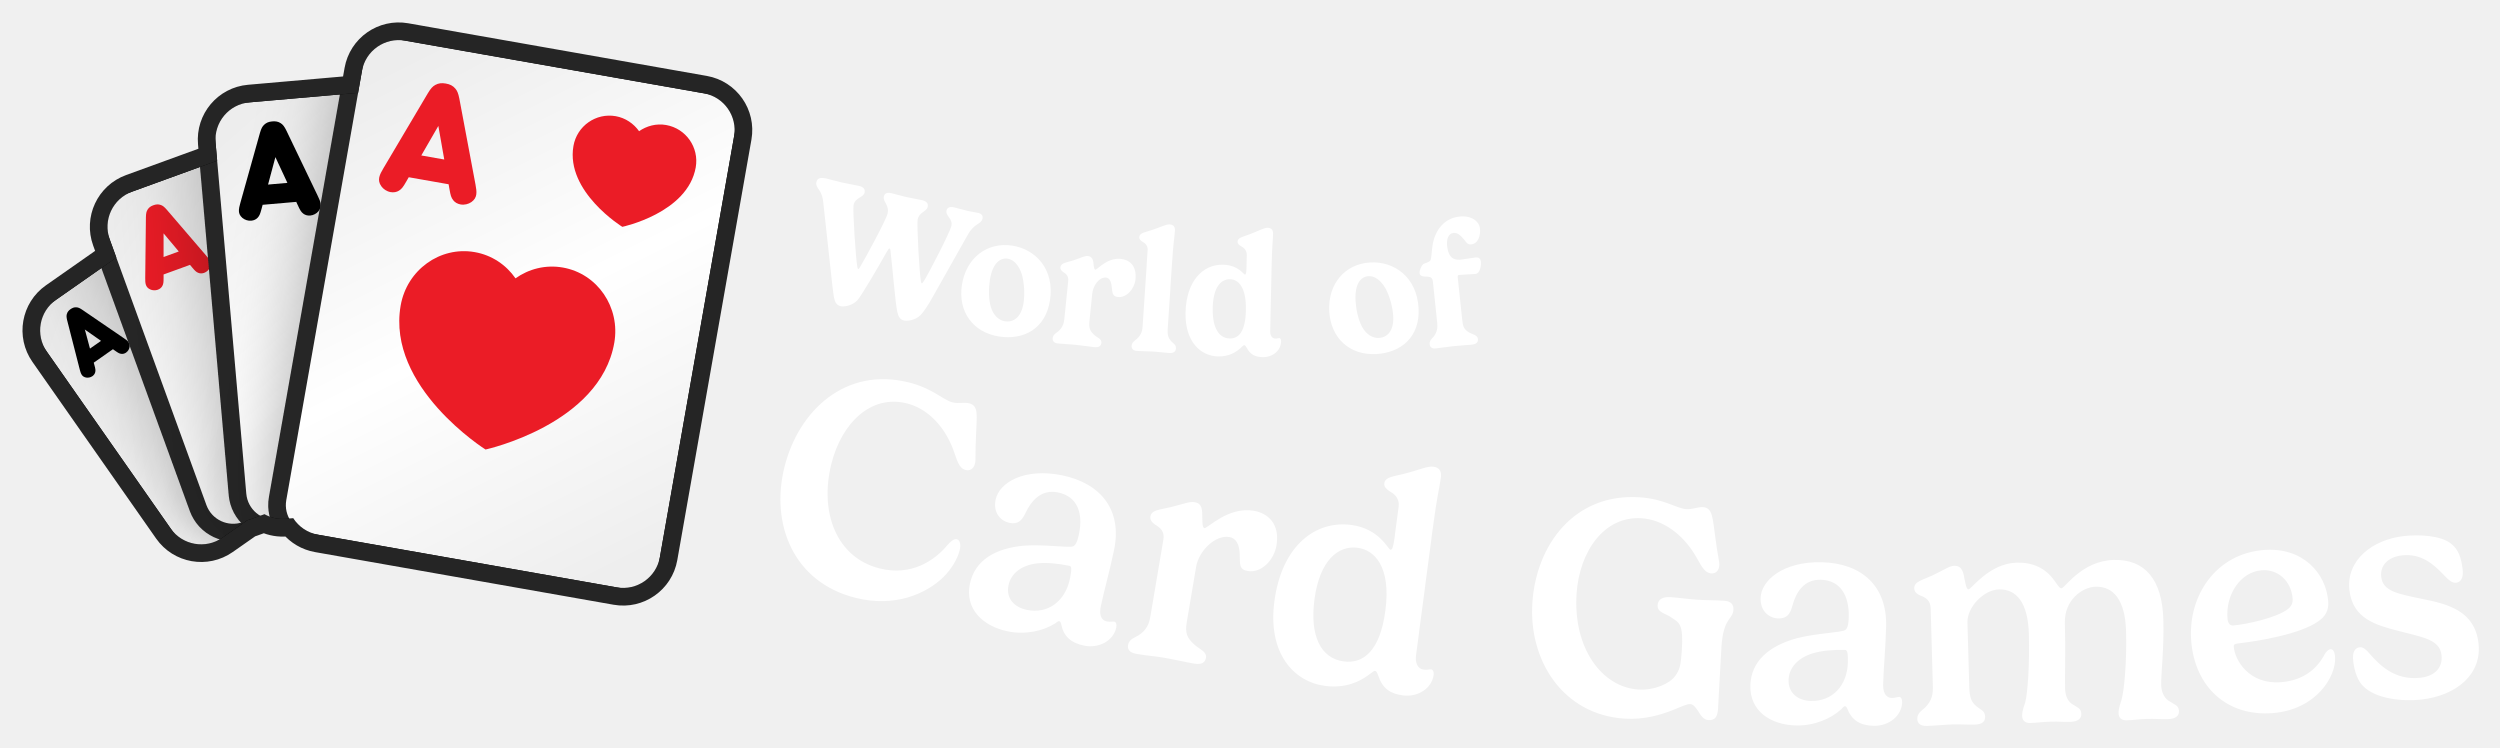
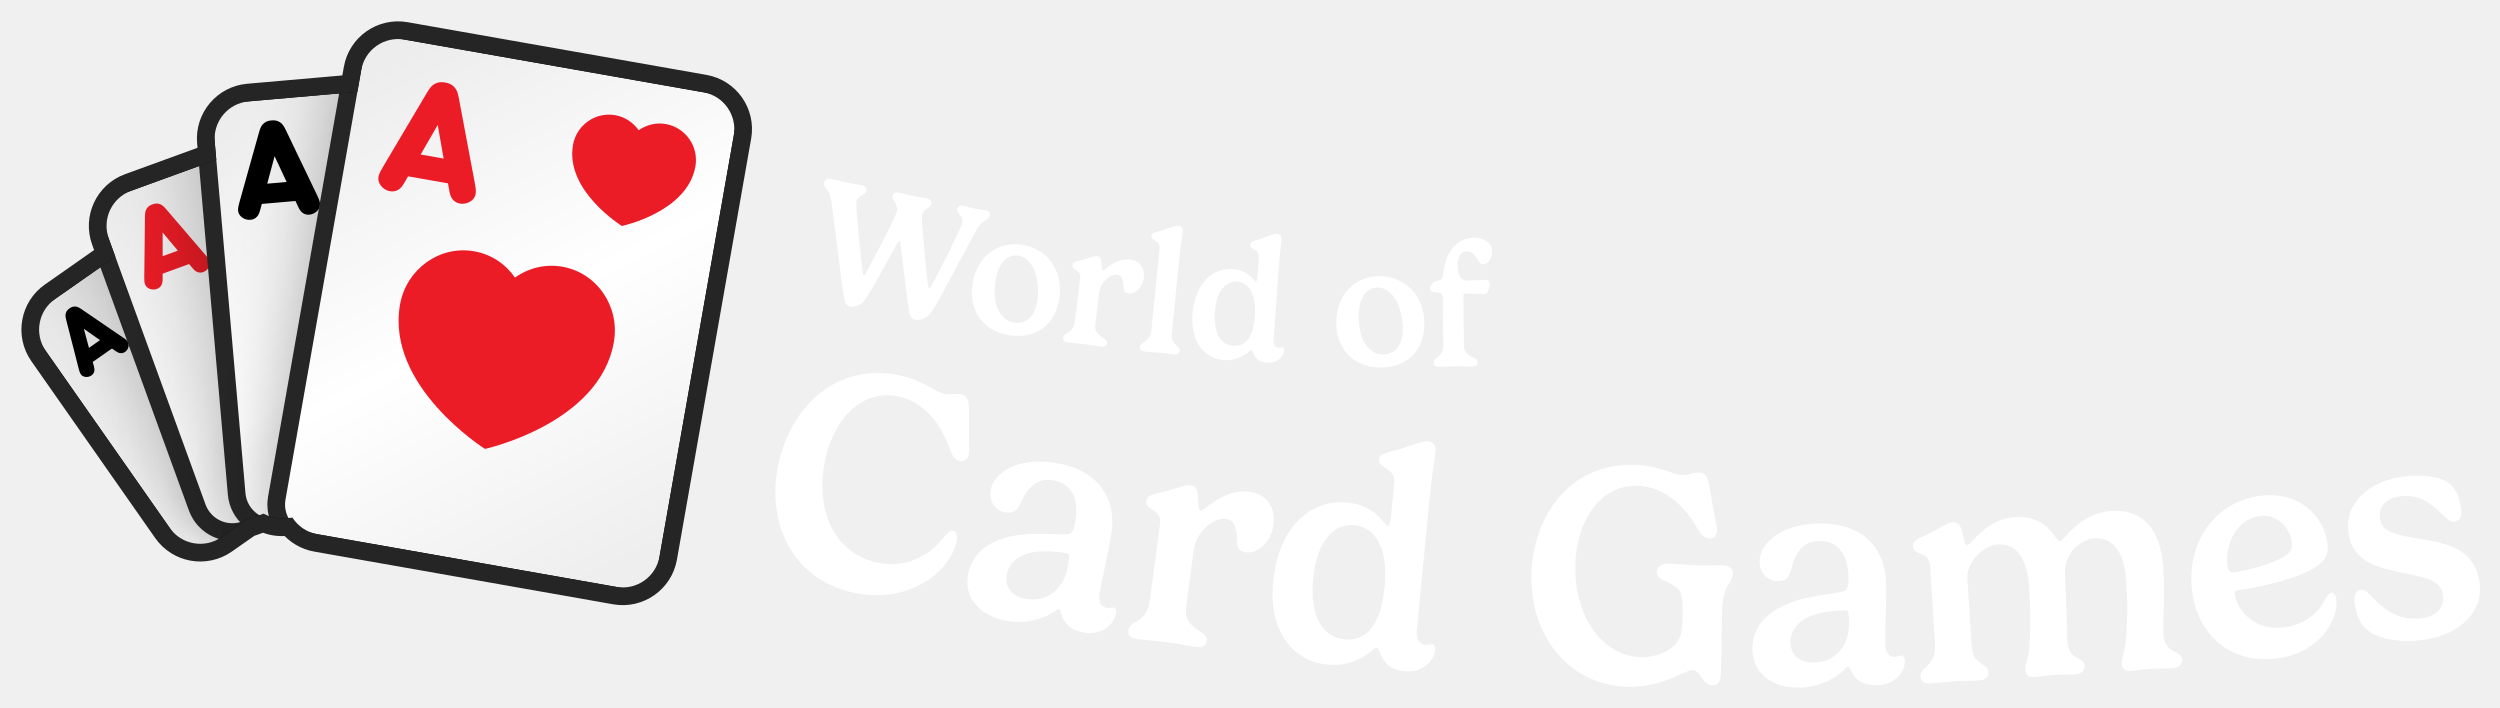
- <svg xmlns="http://www.w3.org/2000/svg" xmlns:xlink="http://www.w3.org/1999/xlink" viewBox="-3.61 -3.61 427 127.6" width="427" height="127.6">
+ <svg xmlns="http://www.w3.org/2000/svg" xmlns:xlink="http://www.w3.org/1999/xlink" viewBox="-3.42 -3.42 426.52 120.73" width="426.52" height="120.73">
  <defs>
    <rect id="path-1" x="0" y="0" width="5464" height="1280" />
    <rect id="path-3" x="0" y="0" width="1279.966" height="1280" />
    <path d="M654.667,7.381 L1041.451,230.691 C1067.755,245.877 1076.767,279.512 1061.581,305.816 L747.051,850.597 C731.865,876.902 698.23,885.914 671.926,870.727 L285.142,647.418 C271.344,639.451 262.304,626.408 259.019,612.01 L248.673,609.238 C237.588,606.268 228.207,600.115 221.247,592.027 L200.473,592.025 C198.498,592.025 196.547,591.921 194.626,591.718 L151.468,603.281 C122.13,611.142 91.974,593.731 84.112,564.393 L1.886,257.522 C-5.975,228.183 11.436,198.027 40.774,190.166 L145.477,162.11 L145.477,133.795 C145.477,103.422 170.1,78.799 200.473,78.799 L333.867,78.799 L340.716,53.24 C348.577,23.901 378.734,6.491 408.072,14.352 L563.147,55.903 L579.542,27.511 C594.728,1.207 628.363,-7.806 654.667,7.381 Z" id="path-5" />
    <filter x="-59.0%" y="-44.4%" width="218.0%" height="188.8%" filterUnits="objectBoundingBox" id="filter-7">
      <feOffset dx="0" dy="0" in="SourceAlpha" result="shadowOffsetOuter1" />
      <feGaussianBlur stdDeviation="64" in="shadowOffsetOuter1" result="shadowBlurOuter1" />
      <feColorMatrix values="0 0 0 0 0   0 0 0 0 0   0 0 0 0 0  0 0 0 0.32 0" type="matrix" in="shadowBlurOuter1" result="shadowMatrixOuter1" />
      <feMerge>
        <feMergeNode in="shadowMatrixOuter1" />
        <feMergeNode in="SourceGraphic" />
      </feMerge>
    </filter>
    <linearGradient x1="21.639%" y1="0%" x2="78.361%" y2="100%" id="linearGradient-8">
      <stop stop-color="#EDEDED" offset="0%" />
      <stop stop-color="#FFFFFF" offset="50.295%" />
      <stop stop-color="#EEEEEE" offset="100%" />
    </linearGradient>
    <filter x="-49.2%" y="-37.0%" width="198.3%" height="174.0%" filterUnits="objectBoundingBox" id="filter-9">
      <feOffset dx="0" dy="0" in="SourceAlpha" result="shadowOffsetOuter1" />
      <feGaussianBlur stdDeviation="64" in="shadowOffsetOuter1" result="shadowBlurOuter1" />
      <feColorMatrix values="0 0 0 0 0   0 0 0 0 0   0 0 0 0 0  0 0 0 0.32 0" type="matrix" in="shadowBlurOuter1" result="shadowMatrixOuter1" />
      <feMerge>
        <feMergeNode in="shadowMatrixOuter1" />
        <feMergeNode in="SourceGraphic" />
      </feMerge>
    </filter>
    <linearGradient x1="21.639%" y1="0%" x2="78.361%" y2="100%" id="linearGradient-10">
      <stop stop-color="#EDEDED" offset="0%" />
      <stop stop-color="#FFFFFF" offset="50.295%" />
      <stop stop-color="#EEEEEE" offset="100%" />
    </linearGradient>
    <filter x="-41.0%" y="-30.9%" width="181.9%" height="161.7%" filterUnits="objectBoundingBox" id="filter-11">
      <feOffset dx="0" dy="0" in="SourceAlpha" result="shadowOffsetOuter1" />
      <feGaussianBlur stdDeviation="64" in="shadowOffsetOuter1" result="shadowBlurOuter1" />
      <feColorMatrix values="0 0 0 0 0   0 0 0 0 0   0 0 0 0 0  0 0 0 0.32 0" type="matrix" in="shadowBlurOuter1" result="shadowMatrixOuter1" />
      <feMerge>
        <feMergeNode in="shadowMatrixOuter1" />
        <feMergeNode in="SourceGraphic" />
      </feMerge>
    </filter>
    <linearGradient x1="21.639%" y1="0%" x2="78.361%" y2="100%" id="linearGradient-12">
      <stop stop-color="#EDEDED" offset="0%" />
      <stop stop-color="#FFFFFF" offset="50.295%" />
      <stop stop-color="#EEEEEE" offset="100%" />
    </linearGradient>
    <filter x="-34.1%" y="-25.7%" width="168.3%" height="151.4%" filterUnits="objectBoundingBox" id="filter-13">
      <feOffset dx="0" dy="0" in="SourceAlpha" result="shadowOffsetOuter1" />
      <feGaussianBlur stdDeviation="64" in="shadowOffsetOuter1" result="shadowBlurOuter1" />
      <feColorMatrix values="0 0 0 0 0   0 0 0 0 0   0 0 0 0 0  0 0 0 0.32 0" type="matrix" in="shadowBlurOuter1" result="shadowMatrixOuter1" />
      <feMerge>
        <feMergeNode in="shadowMatrixOuter1" />
        <feMergeNode in="SourceGraphic" />
      </feMerge>
    </filter>
    <linearGradient x1="21.639%" y1="0%" x2="78.361%" y2="100%" id="linearGradient-14">
      <stop stop-color="#EDEDED" offset="0%" />
      <stop stop-color="#FFFFFF" offset="50.295%" />
      <stop stop-color="#EEEEEE" offset="100%" />
    </linearGradient>
  </defs>
  <g transform="translate(-11.594,-23.478) scale(0.11594)">
    <mask id="mask-4" fill="white">
      <use xlink:href="#path-3" />
    </mask>
    <g id="Mask" />
    <g id="Group" stroke-width="1" fill-rule="evenodd" mask="url(#mask-4)">
      <g transform="translate(700.504, 678.0126) rotate(-20) translate(-700.504, -678.0126)translate(166.0272, 238.9585)">
        <g transform="translate(-0, -0)">
          <mask id="mask-6" fill="white">
            <use xlink:href="#path-5" />
          </mask>
          <path stroke="#252525" stroke-width="26" d="M661.167,-3.877 L1047.951,219.432 C1080.473,238.209 1091.616,279.794 1072.839,312.316 L758.31,857.097 C739.533,889.619 697.948,900.762 665.426,881.986 L278.642,658.676 C264.448,650.481 253.966,637.684 248.632,622.685 L245.308,621.795 C234.009,618.767 223.884,612.979 215.705,605.026 L200.473,605.025 C198.91,605.025 197.353,604.972 195.803,604.861 L154.833,615.838 C118.559,625.557 81.275,604.031 71.555,567.758 L-10.671,260.886 C-20.39,224.613 1.136,187.328 37.41,177.609 L132.477,152.135 L132.477,133.795 C132.477,96.242 162.92,65.799 200.473,65.799 L323.892,65.799 L328.159,49.875 C337.879,13.602 375.163,-7.925 411.436,1.795 L556.877,40.764 L568.283,21.011 C587.06,-11.511 628.645,-22.654 661.167,-3.877 Z" />
          <g mask="url(#mask-6)">
            <g transform="translate(-12.346, -20.1207)">
              <g id="small_spade_1" filter="url(#filter-7)" transform="translate(210.9129, 389.3938) rotate(-15) translate(-210.9129, -389.3938)translate(49.8576, 175.5497)">
                <rect id="Background" stroke="#252525" stroke-width="26" fill="url(#linearGradient-8)" x="-13" y="-13" width="348.11" height="453.688" rx="54.996" />
                <path d="M243.897,27.593 C243.897,27.593 294.439,46.921 294.501,83.212 C294.501,98.995 281.209,111.813 264.79,111.831 C259.556,111.836 254.629,110.478 250.35,108.157 L256.538,128.766 L231.229,128.766 L237.404,108.197 C233.153,110.517 228.26,111.881 223.047,111.892 C206.62,111.901 193.284,99.118 193.266,83.326 C193.205,47.045 243.897,27.593 243.897,27.593 Z" id="Spade-small" fill="#000000" />
                <path d="M24.778,103.856 L51.007,34.253 C52.733,29.769 54.044,27.838 56.046,26.251 C58.462,24.32 61.015,23.561 64.605,23.561 C68.194,23.561 70.748,24.32 73.164,26.251 C75.165,27.838 76.477,29.769 78.202,34.253 L104.431,103.856 C106.709,109.926 108.228,114.686 103.603,119.308 C101.463,121.446 98.219,122.895 94.906,122.895 C92.214,122.895 89.798,121.998 88.073,120.412 C86.002,118.549 85.105,116.687 83.31,111.72 L81.861,107.719 L47.349,107.719 L45.899,111.72 C44.105,116.687 43.207,118.549 41.137,120.412 C39.411,121.998 36.995,122.895 34.303,122.895 C30.99,122.895 27.746,121.446 25.606,119.308 C20.982,114.686 22.5,109.926 24.778,103.856 Z M74.544,87.576 L64.605,60.259 L54.665,87.576 L74.544,87.576 Z" id="A" fill="#000000" />
              </g>
              <g id="small_diamond_1" filter="url(#filter-9)" transform="translate(351.0898, 355.5329) rotate(-360) translate(-351.0898, -355.5329)translate(157.8235, 98.9199)">
                <rect id="Background" stroke="#252525" stroke-width="26" fill="url(#linearGradient-10)" x="-13" y="-13" width="412.533" height="539.226" rx="54.996" />
                <polygon id="Diamond-small" fill="#EB1B28" points="300.954 22.074 353.401 93.826 300.954 165.557 248.485 93.826" />
                <path d="M29.802,125.878 L61.277,42.355 C63.348,36.974 64.921,34.657 67.323,32.753 C70.222,30.435 73.287,29.524 77.594,29.524 C81.901,29.524 84.966,30.435 87.865,32.753 C90.267,34.657 91.841,36.974 93.911,42.355 L125.386,125.878 C128.119,133.163 129.942,138.875 124.392,144.421 C121.824,146.987 117.932,148.725 113.956,148.725 C110.725,148.725 107.826,147.649 105.756,145.745 C103.271,143.51 102.194,141.275 100.041,135.315 L98.301,130.514 L56.887,130.514 L55.148,135.315 C52.994,141.275 51.917,143.51 49.432,145.745 C47.362,147.649 44.463,148.725 41.232,148.725 C37.257,148.725 33.364,146.987 30.796,144.421 C25.247,138.875 27.069,133.163 29.802,125.878 Z M89.521,106.343 L77.594,73.562 L65.667,106.343 L89.521,106.343 Z" id="A" fill="#EB1B28" />
              </g>
              <g id="small_clover_1" filter="url(#filter-11)" transform="translate(511.6136, 377.7066) rotate(-345) translate(-511.6136, -377.7066)translate(279.6941, 69.771)">
                <rect id="Background" stroke="#252525" stroke-width="26" fill="url(#linearGradient-12)" x="-13" y="-13" width="489.839" height="641.871" rx="54.996" />
                <path d="M347.866,39.734 C367.599,39.734 383.595,55.536 383.595,75.06 C383.595,84.425 379.905,92.946 373.883,99.274 C378.307,97.333 383.203,96.253 388.353,96.253 C408.072,96.253 424.081,112.082 424.081,131.58 C424.081,151.104 408.072,166.919 388.353,166.919 C372.39,166.919 358.858,156.556 354.282,142.251 C354.334,142.684 354.408,143.092 354.506,143.474 C358.945,160.826 367.798,185.424 367.798,185.424 L328,185.424 C328,185.424 336.827,160.734 341.253,143.474 C341.354,143.079 341.428,142.656 341.479,142.206 C336.916,156.534 323.372,166.919 307.393,166.919 C287.646,166.919 271.677,151.104 271.677,131.58 C271.677,112.082 287.646,96.253 307.393,96.253 C312.539,96.253 317.432,97.331 321.855,99.271 C315.837,92.944 312.15,84.424 312.15,75.06 C312.15,55.536 328.133,39.734 347.866,39.734 Z" id="Clover-small" fill="#000000" />
                <path d="M28.576,146.475 L66.345,46.247 C68.83,39.79 70.719,37.009 73.601,34.724 C77.08,31.943 80.758,30.85 85.926,30.85 C91.095,30.85 94.772,31.943 98.251,34.724 C101.133,37.009 103.022,39.79 105.507,46.247 L143.276,146.475 C146.556,155.216 148.743,162.07 142.084,168.726 C139.003,171.805 134.331,173.891 129.56,173.891 C125.684,173.891 122.205,172.6 119.72,170.315 C116.738,167.633 115.446,164.951 112.862,157.799 L110.775,152.038 L61.078,152.038 L58.99,157.799 C56.406,164.951 55.114,167.633 52.132,170.315 C49.647,172.6 46.168,173.891 42.292,173.891 C37.521,173.891 32.85,171.805 29.768,168.726 C23.109,162.07 25.296,155.216 28.576,146.475 Z M100.239,123.032 L85.926,83.696 L71.613,123.032 L100.239,123.032 Z" id="A" fill="#000000" />
              </g>
              <g id="small_heart_1" filter="url(#filter-13)" transform="translate(675.6425, 459.1748) rotate(-330) translate(-675.6425, -459.1748)translate(397.3371, 89.6494)">
                <rect id="Background" stroke="#252525" stroke-width="26" fill="url(#linearGradient-14)" x="-13" y="-13" width="582.611" height="765.051" rx="54.996" />
                <path d="M341.635,288.824 C315.976,288.845 292.736,299.456 275.815,316.611 C258.851,299.507 235.579,288.948 209.909,288.989 C158.08,289.041 116.117,332.207 116.16,385.365 C116.309,507.485 276.113,572.616 276.113,572.616 C276.113,572.616 435.789,507.092 435.619,384.932 C435.544,331.774 393.497,288.752 341.635,288.824" id="Heart-big" fill="#EB1B28" />
                <path d="M417.458,71.521 C407.751,61.933 394.392,55.711 379.689,55.711 C350.027,55.745 325.983,79.908 326.015,109.677 C326.095,178.084 417.593,214.563 417.593,214.563 C417.593,214.563 508.981,177.883 508.901,109.459 C508.854,79.674 484.777,55.594 455.084,55.627 C440.412,55.627 427.165,61.899 417.458,71.521 Z" id="Heart-small" fill="#EB1B28" />
                <path d="M56.059,190.564 L101.383,70.289 C104.365,62.541 106.631,59.203 110.09,56.462 C114.264,53.124 118.677,51.813 124.88,51.813 C131.082,51.813 135.495,53.124 139.67,56.462 C143.129,59.203 145.395,62.541 148.377,70.289 L193.701,190.564 C197.637,201.054 200.261,209.278 192.269,217.265 C188.572,220.96 182.966,223.464 177.241,223.464 C172.589,223.464 168.415,221.914 165.433,219.172 C161.855,215.954 160.304,212.735 157.203,204.153 L154.698,197.239 L95.061,197.239 L92.556,204.153 C89.455,212.735 87.905,215.954 84.327,219.172 C81.345,221.914 77.17,223.464 72.518,223.464 C66.793,223.464 61.187,220.96 57.49,217.265 C49.499,209.278 52.123,201.054 56.059,190.564 Z M142.055,162.432 L124.88,115.228 L107.704,162.432 L142.055,162.432 Z" id="A" fill="#EB1B28" />
              </g>
            </g>
          </g>
        </g>
      </g>
    </g>
  </g>
-   <path fill="#ffffff" d="M147.85 39.41C148.06 39.03 148.23 38.81 148.33 38.83C148.4 38.85 148.48 38.98 148.49 39.26C148.77 41.53 149.32 48.21 149.64 49.62C149.82 50.44 150.1 50.98 150.81 51.14C151.24 51.23 152.69 51.18 153.68 50.15C154.2 49.6 155.02 48.34 155.62 47.25L161.66 36.54C162.8 34.46 163.98 34.73 164.2 33.74C164.31 33.25 164.06 32.89 163.49 32.76C162.91 32.63 162.33 32.56 161.75 32.43C161.12 32.29 159.89 31.93 159.32 31.8C158.49 31.62 158.15 31.92 158.05 32.38C157.85 33.27 159.18 33.71 158.88 35.01C158.66 36.03 154.99 43.14 154.21 44.36C154.03 44.64 153.9 44.81 153.83 44.79C153.77 44.78 153.72 44.65 153.67 44.39C153.43 43.09 152.95 34.65 153.13 33.86C153.42 32.56 154.65 32.58 154.84 31.72C154.98 31.13 154.61 30.74 153.88 30.58C153.13 30.4 152.21 30.27 151.05 30.01C150.42 29.87 149.19 29.51 148.61 29.38C147.79 29.2 147.45 29.5 147.35 29.97C147.15 30.85 148.32 31.38 147.99 32.87C147.74 33.97 143.98 40.88 143.31 41.96C143.21 42.15 143.05 42.36 142.97 42.34C142.91 42.33 142.85 42.18 142.83 42.02C142.55 40.66 142.01 32.16 142.18 31.4C142.48 30.07 143.86 30.17 144.06 29.28C144.18 28.75 143.9 28.32 143.13 28.15C142.36 27.97 141.3 27.81 140.09 27.54C138.88 27.26 138.28 27.05 137.59 26.89C136.54 26.66 135.99 26.78 135.82 27.52C135.71 27.98 136.02 28.46 136.25 28.77C136.78 29.52 136.94 30.25 137 30.92L138.53 44.93C138.63 45.95 138.81 47.05 138.83 47.18C138.98 47.99 139.28 48.53 139.99 48.69C140.41 48.79 141.81 48.72 142.81 47.7C143.49 46.98 146.42 41.95 147.85 39.41ZM168.51 40.57C169.51 40.73 170.41 41.64 170.93 43.29C171.33 44.69 171.44 46.6 171.22 48.1C170.82 50.68 169.41 51.47 168.06 51.27C167.01 51.11 166.07 50.29 165.62 48.81C165.21 47.37 165.25 45.59 165.46 44.23C165.91 41.3 167.24 40.38 168.51 40.57ZM160.68 45.09C160.01 49.51 162.47 53.17 167.07 53.87C171.2 54.5 174.98 52.58 175.73 47.66C176.53 42.44 173.33 38.96 169.26 38.34C164.99 37.69 161.39 40.43 160.68 45.09ZM185.33 43.8C185.84 43.86 186.18 44.41 186.27 45.36C186.39 46.41 186.37 47.02 187.35 47.12C188.81 47.27 190.17 45.73 190.33 44.1C190.57 41.75 189.28 40.75 187.83 40.61C185.45 40.36 183.8 42.48 183.48 42.45C183.23 42.42 183.2 41.81 183.14 41.22C183.01 40.44 182.72 40.18 182.18 40.12C181.66 40.07 181.23 40.35 179.7 40.87C178.52 41.24 177.59 41.28 177.51 42.04C177.47 42.44 177.72 42.66 178.01 42.88C178.44 43.12 178.93 43.53 178.84 44.38L178.19 50.77C178.12 51.52 177.95 52.28 177.15 52.98C176.84 53.23 176.26 53.5 176.19 54.14C176.15 54.58 176.35 54.97 177.07 55.05C178.33 55.18 178.96 55.17 179.96 55.27C181.43 55.42 182.42 55.59 183.28 55.68C184.15 55.77 184.46 55.44 184.51 54.94C184.58 54.26 183.75 54.03 183.3 53.61C182.53 52.9 182.35 52.39 182.47 51.22L182.94 46.58C183.08 45.14 184.14 43.68 185.33 43.8ZM197.07 35.76C197.11 35.08 196.76 34.76 196.18 34.72C195.53 34.68 194.62 35.2 193.12 35.68C191.95 36.08 191.02 36.16 190.98 36.87C190.95 37.27 191.23 37.48 191.53 37.68C191.97 37.92 192.46 38.34 192.41 39.08L191.56 52.01C191.52 52.77 191.38 53.53 190.58 54.26C190.3 54.52 189.71 54.81 189.67 55.45C189.64 55.89 189.86 56.28 190.58 56.33C191.65 56.4 192.5 56.38 193.48 56.44C194.25 56.49 195.27 56.63 196.04 56.68C196.9 56.74 197.21 56.4 197.24 55.9C197.28 55.23 196.78 55.09 196.38 54.62C195.97 54.13 195.76 53.67 195.84 52.5L196.57 41.38C196.82 37.5 196.96 37.34 197.07 35.76ZM206.43 54.2C204.58 54.16 203.45 52.4 203.52 48.98C203.6 45.41 204.94 44.05 206.5 44.08C207.85 44.11 209.28 45.37 209.19 49.37C209.11 53.1 207.93 54.23 206.43 54.2ZM212.05 57.39C213.76 57.42 215.17 56.27 215.2 54.71C215.21 54.36 215.07 54.14 214.9 54.13C214.69 54.13 214.53 54.23 214.22 54.22C213.56 54.21 213.32 53.55 213.34 52.97L213.58 41.93C213.66 38.05 213.8 37.88 213.83 36.3C213.85 35.62 213.48 35.31 212.9 35.3C212.25 35.29 211.33 35.84 209.88 36.39C208.71 36.84 207.78 36.96 207.77 37.67C207.76 38.07 208.08 38.27 208.39 38.46C208.83 38.67 209.36 39.15 209.34 39.95L209.29 42.09C209.27 43.08 209.18 43.29 209.03 43.29C208.79 43.28 207.9 41.66 205.27 41.6C201.87 41.53 199 44.36 198.88 49.77C198.77 54.76 201.46 57.2 204.44 57.27C206.37 57.31 207.57 56.47 208.23 55.88C208.58 55.57 208.78 55.34 208.91 55.34C209.09 55.35 209.18 55.58 209.34 55.81C209.94 56.92 210.71 57.36 212.05 57.39ZM230.14 43.56C231.15 43.5 232.22 44.21 233.07 45.71C233.75 46.99 234.26 48.84 234.35 50.35C234.51 52.96 233.29 54.03 231.92 54.11C230.87 54.17 229.78 53.57 229.03 52.21C228.33 50.9 228 49.15 227.92 47.77C227.75 44.81 228.85 43.63 230.14 43.56ZM223.43 49.61C223.69 54.07 226.86 57.13 231.5 56.86C235.67 56.62 238.97 53.95 238.68 48.98C238.37 43.71 234.52 40.98 230.41 41.22C226.09 41.47 223.15 44.9 223.43 49.61ZM245.37 43.75C245.34 43.42 245.47 43.36 245.56 43.36C246.06 43.3 247.96 43.22 248.32 43.19C248.6 43.16 248.78 43.05 248.89 42.92C249.26 42.48 249.38 41.61 249.33 41.12C249.26 40.44 248.86 40.32 248.38 40.37C248 40.41 246.47 40.67 245.94 40.73C244.26 40.91 243.72 39.92 243.55 38.32C243.44 37.24 243.79 36.26 244.63 36.18C245.47 36.09 245.99 36.77 246.52 37.38C246.83 37.78 247.05 38.19 247.66 38.13C248.94 38 249.28 36.51 249.17 35.42C249.04 34.22 247.75 33.16 245.68 33.38C243.05 33.65 241.62 35.68 241.14 37.87C240.91 39.01 240.91 40.61 240.68 40.89C240.34 41.29 239.75 41.29 239.44 41.54C239.15 41.81 238.81 42.6 238.86 43.05C238.92 43.6 239.44 43.62 240.3 43.65C240.78 43.69 241.07 43.9 241.13 44.5L241.86 51.48C241.94 52.24 241.92 53.02 241.28 53.86C241.02 54.17 240.51 54.55 240.58 55.19C240.62 55.63 240.9 55.98 241.62 55.9C242.67 55.79 243.54 55.63 244.5 55.53C245.98 55.37 246.91 55.35 247.76 55.26C248.63 55.17 248.87 54.78 248.82 54.28C248.75 53.6 247.87 53.5 247.35 53.2C246.45 52.66 246.26 52.22 246.14 51.05Z" />
-   <path fill="#ffffff" d="M130.38 76.14C127.94 85.9 131.9 95.84 142.51 98.5C149.18 100.17 154.54 97.87 157.55 94.93C159.01 93.46 159.95 91.78 160.31 90.34C160.49 89.62 160.46 88.66 159.82 88.49C159.3 88.37 158.76 88.89 158.23 89.47C156.04 92.12 152.05 94.84 146.64 93.48C139.28 91.64 136.31 83.95 138.39 75.6C140.12 68.73 145.06 63.73 151.29 65.29C154.79 66.17 157.66 69.13 159.18 73.12C159.82 74.82 160.09 76.36 161.33 76.67C162 76.84 162.68 76.52 162.92 75.56C163.09 74.89 162.93 73.98 163.1 70.68C163.21 67.43 163.59 65.69 161.94 65.28C161.04 65.05 160.16 65.38 159.08 65.11C157.41 64.69 155.71 62.73 151.62 61.71C140.8 59 132.79 66.51 130.38 76.14ZM179.15 95.17C178.34 99.15 175.32 101.29 171.79 100.56C169.55 100.1 168.19 98.53 168.64 96.37C169.02 94.52 170.61 92.95 173.56 92.61C175.13 92.45 176.92 92.6 179.08 93.04C179.41 93.11 179.47 93.61 179.15 95.17ZM171.28 89.59C166.39 90.03 162.88 92.07 162.04 96.15C161.19 100.31 164.15 103.33 168.54 104.23C171.5 104.84 174.57 104.17 176.59 102.88C176.84 102.71 177.12 102.45 177.3 102.48C177.48 102.52 177.59 102.76 177.65 103.02C178.04 105.07 179.32 106.2 181.53 106.66C184.13 107.19 186.59 105.8 187.05 103.56C187.17 102.97 186.97 102.63 186.76 102.58C186.37 102.5 186.07 102.66 185.44 102.53C184.3 102.3 184.16 101.13 184.4 99.98C184.88 97.62 185.99 93.67 186.68 90.29C188.07 83.56 184.49 78.95 177.78 77.57C171.41 76.27 167.05 78.76 166.44 81.75C165.97 84.03 167.37 85.4 168.82 85.7C170.25 86 170.94 85.27 171.52 84.06C172.58 81.79 174.32 79.92 177.1 80.5C180.53 81.2 181.38 84.19 180.69 87.55C180.36 89.18 180.01 89.55 179.68 89.7C178.97 90.01 174.85 89.33 171.28 89.59ZM206.39 88.12C207.52 88.31 208.09 89.4 208.13 91.05C208.2 92.73 207.98 93.66 209.5 93.92C211.78 94.31 213.98 92.12 214.41 89.55C215.04 85.84 212.92 84.03 210.54 83.63C206.12 82.88 202.65 86.68 202.1 86.59C201.66 86.51 201.78 85.16 201.72 83.89C201.65 82.72 201.24 82.3 200.43 82.16C199.56 82.01 198.63 82.45 196.3 83.02C194.47 83.47 193.08 83.45 192.88 84.6C192.78 85.23 193.19 85.65 193.69 86C194.55 86.5 195.33 87.17 195.1 88.53L192.89 101.59C192.67 102.92 192.27 104.01 190.79 104.94C190.22 105.28 189.23 105.57 189.06 106.56C188.95 107.22 189.22 107.86 190.48 108.07C192.65 108.44 193.35 108.42 194.98 108.69C197.2 109.07 198.93 109.5 200.32 109.73C201.73 109.97 202.24 109.49 202.37 108.73C202.55 107.66 201.15 107.21 200.43 106.52C199.14 105.39 198.78 104.52 199.08 102.71L200.69 93.19C201.14 90.54 203.9 87.7 206.39 88.12ZM225.9 109.36C221.95 108.84 220.08 104.95 220.9 98.77C221.78 92.11 224.96 89.51 228.27 89.95C231.14 90.32 234.01 93.14 233.01 100.69C232.1 107.61 229.21 109.8 225.9 109.36ZM235.98 115.16C238.58 115.51 240.96 113.94 241.25 111.68C241.33 111.08 241.08 110.75 240.87 110.72C240.48 110.67 240.21 110.85 239.56 110.76C238.4 110.61 238.1 109.44 238.25 108.29L241.07 86.92C241.88 80.76 242.2 80.11 242.5 77.9C242.64 76.8 242.15 76.22 241.21 76.1C240.18 75.96 238.75 76.68 236.15 77.33C234.34 77.79 232.97 77.85 232.83 78.95C232.74 79.59 233.28 79.98 233.79 80.34C234.67 80.8 235.44 81.63 235.28 82.89L234.56 88.37C234.34 90 234.14 90.32 233.88 90.28C233.43 90.22 232.05 86.7 227.18 86.05C221.1 85.25 215.31 89.55 214.05 99.13C212.89 107.97 217.36 112.84 222.7 113.54C226.25 114.01 228.64 112.75 229.97 111.8C230.65 111.33 231.02 110.95 231.25 110.98C231.52 111.01 231.63 111.38 231.79 111.77C232.5 113.95 233.82 114.88 235.98 115.16ZM273.81 119.13C277.2 119.36 280.11 118.47 282.11 117.67C283.47 117.15 284.46 116.6 285.13 116.65C285.63 116.68 286.07 117.32 286.5 117.94C287.02 118.88 287.58 119.34 288.16 119.38C289.38 119.46 289.75 118.72 289.83 117.47C289.94 115.86 290.24 109.49 290.42 106.79C290.75 101.84 292.34 102.29 292.46 100.52C292.52 99.7 292.05 99.08 290.97 99.01C289.14 98.88 287.89 98.93 286.22 98.82C285 98.74 283.1 98.48 281.73 98.38C280.3 98.29 279.57 98.8 279.51 99.75C279.42 101.05 280.93 101.15 281.89 101.88C283.19 102.77 283.95 102.87 283.64 107.53C283.48 109.91 283.31 110.78 282.52 111.84C281.58 113.16 278.95 114.34 276.2 114.16C269.95 113.74 265.05 107.05 265.67 97.78C266.16 90.58 270.37 84.48 276.78 84.91C280.38 85.15 283.73 87.56 285.93 91.22C286.87 92.77 287.41 94.24 288.68 94.33C289.36 94.38 289.98 93.94 290.05 92.96C290.09 92.27 289.78 91.4 289.36 88.13C288.89 84.9 288.95 83.12 287.26 83.01C286.33 82.95 285.53 83.42 284.41 83.35C282.69 83.23 280.67 81.61 276.46 81.33C265.34 80.58 258.79 89.39 258.12 99.3C257.45 109.33 263.43 118.43 273.81 119.13ZM312.01 109.48C311.91 113.54 309.33 116.19 305.72 116.11C303.44 116.06 301.83 114.75 301.88 112.55C301.92 110.66 303.21 108.83 306.04 107.97C307.56 107.52 309.35 107.35 311.55 107.4C311.89 107.41 312.04 107.89 312.01 109.48ZM303.26 105.41C298.53 106.71 295.44 109.35 295.35 113.51C295.25 117.76 298.7 120.2 303.19 120.3C306.21 120.37 309.11 119.16 310.87 117.53C311.09 117.32 311.31 117.01 311.49 117.01C311.68 117.01 311.83 117.23 311.93 117.47C312.68 119.43 314.15 120.31 316.41 120.36C319.06 120.42 321.22 118.61 321.28 116.33C321.29 115.72 321.03 115.42 320.82 115.42C320.42 115.41 320.15 115.61 319.51 115.6C318.35 115.57 318 114.45 318.03 113.28C318.08 110.87 318.47 106.79 318.54 103.34C318.7 96.47 314.35 92.57 307.51 92.42C301.01 92.27 297.17 95.5 297.1 98.55C297.04 100.89 298.66 101.99 300.15 102.02C301.61 102.05 302.16 101.22 302.51 99.92C303.15 97.5 304.52 95.35 307.36 95.41C310.86 95.49 312.23 98.29 312.16 101.71C312.12 103.38 311.84 103.8 311.55 104C310.9 104.44 306.73 104.51 303.26 105.41ZM348.48 96.87C348.14 96.88 347.89 96.38 347.31 95.6C345.76 93.36 343.5 92.42 340.85 92.49C336.1 92.63 333.12 97.04 332.61 97.05C332.19 97.06 332.04 95.71 331.77 94.47C331.47 93.34 330.96 93.01 330.16 93.03C329.29 93.06 328.61 93.66 326.44 94.68C324.73 95.47 323.31 95.72 323.34 96.89C323.36 97.58 323.93 97.91 324.44 98.13C325.3 98.45 326.11 98.93 326.15 100.31L326.52 113.55C326.56 114.9 326.4 116.05 325.19 117.25C324.72 117.69 323.83 118.17 323.86 119.18C323.88 119.84 324.27 120.41 325.49 120.38C327.13 120.33 328.43 120.16 329.94 120.12C331.24 120.08 332.31 120.19 333.69 120.15C335.07 120.11 335.48 119.54 335.45 118.77C335.42 117.73 334.6 117.6 333.86 116.93C333.1 116.26 332.79 115.53 332.74 113.7L332.43 102.74C332.35 100.06 335.24 97.14 337.79 97.06C340.87 96.98 342.77 99.42 342.92 104.65C343.06 109.85 342.72 114.82 342.29 116.4C342.12 116.91 341.75 117.82 341.77 118.67C341.79 119.33 342.15 119.91 343.16 119.88C344.48 119.84 345.06 119.69 346.68 119.65C348.04 119.61 348.76 119.72 349.95 119.69C351.36 119.65 351.9 119.1 351.88 118.31C351.85 117.3 351.07 117.19 350.18 116.55C349.39 115.96 349.12 114.91 349.1 113.87C349.05 112.12 349.21 107.63 349.07 102.75C348.97 98.95 351.98 96.67 354.32 96.6C357.4 96.51 359.38 98.95 359.52 104.18C359.67 109.38 359.2 114.36 358.74 115.94C358.59 116.45 358.22 117.36 358.24 118.21C358.26 118.87 358.62 119.44 359.61 119.42C360.96 119.38 361.54 119.23 363.16 119.18C364.48 119.15 365.47 119.25 366.64 119.22C368.04 119.18 368.59 118.63 368.56 117.84C368.53 116.83 367.73 116.72 366.79 116.08C365.95 115.52 365.55 114.44 365.52 113.41C365.47 111.66 366.03 107.1 365.89 102.22C365.7 95.4 362.76 91.87 357.4 92.03C351.94 92.18 349.09 96.85 348.48 96.87ZM387.97 98.62C388.03 99.36 387.78 99.91 387.21 100.38C385.28 101.94 379.86 103.06 377.84 103.22C377.21 103.27 376.91 102.79 376.84 101.97C376.53 98.05 378.97 94.08 382.7 93.79C385.48 93.57 387.74 95.66 387.97 98.62ZM392.35 102.51C393.46 101.76 394.18 100.74 394.05 99.1C393.68 94.31 389.73 89.8 383.04 90.33C374.92 90.96 370.04 98.1 370.65 105.88C371.26 113.66 376.72 118.8 384.55 118.19C392.09 117.6 395.47 111.8 395.22 108.59C395.15 107.64 394.85 107.24 394.43 107.27C394.11 107.3 393.76 107.64 393.5 108.04C392.28 110.42 390.02 112.59 385.98 112.91C380.5 113.34 378.09 109.11 377.92 106.86C377.89 106.49 378.06 106.37 378.56 106.3C382.39 105.87 389.35 104.66 392.35 102.51ZM406.96 87.95C401.61 88.56 397.09 92.06 397.67 97.18C398.22 102.08 402.27 103.17 405.93 104.12C410.09 105.23 413.09 105.56 413.4 108.27C413.64 110.36 412.34 111.86 409.78 112.15C405.43 112.65 402.8 109.95 401.2 108.13C400.59 107.4 400.02 106.88 399.47 106.94C398.54 107.04 398.15 107.83 398.32 109.31C398.54 111.21 399.16 112.74 399.97 113.53C402.1 115.78 406.77 116.23 409.91 115.88C416.03 115.19 420.31 111.52 419.72 106.27C419.09 100.76 414.6 99.56 409.93 98.65C405.86 97.8 403.38 97.36 403.1 94.91C402.89 93.09 404.13 91.53 406.66 91.25C409.96 90.87 412.08 92.85 413.5 94.29C414.38 95.18 415.03 96.01 415.9 95.92C416.72 95.82 417.17 95.05 417.01 93.65C416.77 91.6 416.28 90.26 415.1 89.3C413.33 87.82 409.54 87.66 406.96 87.95Z" />
+   <path fill="#ffffff" d="M149.6 38.17C149.79 37.83 149.95 37.63 150.02 37.65C150.09 37.66 150.16 37.8 150.19 38.03C150.47 40.16 151.45 48.7 151.73 49.9C151.91 50.59 152.16 51.03 152.74 51.15C153.1 51.22 154.3 51.16 155.12 50.27C155.57 49.78 156.24 48.69 156.74 47.73L163.18 35.8C164.14 34.01 165.27 34.24 165.46 33.34C165.54 32.91 165.32 32.59 164.81 32.49C164.31 32.39 163.66 32.32 163.15 32.21C162.6 32.1 161.46 31.8 160.98 31.7C160.27 31.55 159.97 31.83 159.89 32.22C159.72 33.08 161.01 33.34 160.76 34.6C160.56 35.56 156.16 44.23 155.46 45.38C155.28 45.65 155.15 45.83 155.08 45.82C155.04 45.81 155 45.7 154.95 45.49C154.72 44.38 153.72 34.09 153.88 33.29C154.12 32.1 155.3 32.17 155.46 31.38C155.58 30.83 155.21 30.53 154.59 30.4C153.95 30.27 153.14 30.18 152.14 29.98C151.6 29.87 150.45 29.56 149.94 29.46C149.27 29.32 148.96 29.59 148.88 29.98C148.71 30.83 149.87 31.22 149.57 32.7C149.35 33.81 144.85 42.19 144.3 43.14C144.2 43.31 144.04 43.58 143.94 43.56C143.88 43.54 143.83 43.41 143.81 43.29C143.56 42.11 142.55 31.73 142.7 31C142.94 29.81 144.26 29.96 144.42 29.14C144.52 28.67 144.27 28.31 143.59 28.17C142.93 28.03 141.92 27.9 140.85 27.69C139.82 27.48 139.29 27.29 138.71 27.18C137.79 26.99 137.31 27.11 137.19 27.73C137.1 28.15 137.38 28.57 137.59 28.81C138.1 29.43 138.31 30.1 138.4 30.78L140.32 45.72C140.44 46.54 140.61 47.55 140.64 47.65C140.77 48.31 141.04 48.78 141.64 48.9C141.99 48.97 143.14 48.9 143.96 48C144.64 47.25 148.47 40.3 149.6 38.17ZM170.34 40.21C171.54 40.4 172.64 41.39 173.23 43.17C173.67 44.53 173.79 46.37 173.55 47.91C173.08 50.91 171.32 51.9 169.6 51.63C168.39 51.44 167.18 50.58 166.61 48.8C166.17 47.38 166.24 45.68 166.44 44.4C166.94 41.18 168.62 39.94 170.34 40.21ZM162.49 45.02C161.8 49.43 164.22 53.07 168.75 53.77C172.81 54.4 176.54 52.49 177.3 47.59C178.1 42.44 174.97 38.96 170.96 38.34C166.76 37.68 163.21 40.41 162.49 45.02ZM187.18 43.46C187.82 43.54 188.16 44.14 188.23 45.06C188.31 46 188.22 46.52 189.07 46.63C190.35 46.79 191.53 45.51 191.71 44.06C191.96 41.97 190.73 41.01 189.39 40.84C186.9 40.54 185.05 42.75 184.75 42.71C184.49 42.68 184.53 41.92 184.47 41.21C184.4 40.56 184.15 40.33 183.7 40.28C183.21 40.22 182.7 40.48 181.41 40.87C180.4 41.16 179.62 41.18 179.54 41.83C179.49 42.19 179.74 42.41 180.03 42.6C180.52 42.85 180.97 43.21 180.88 43.97L179.97 51.34C179.88 52.09 179.68 52.71 178.88 53.27C178.57 53.47 178.03 53.66 177.96 54.22C177.91 54.59 178.08 54.94 178.79 55.02C180.01 55.17 180.4 55.15 181.32 55.26C182.57 55.41 183.55 55.61 184.33 55.7C185.13 55.8 185.4 55.52 185.46 55.09C185.53 54.49 184.73 54.27 184.31 53.91C183.56 53.3 183.34 52.83 183.46 51.81L184.12 46.44C184.31 44.95 185.78 43.29 187.18 43.46ZM198.37 36.1C198.43 35.47 198.15 35.16 197.62 35.11C197.04 35.05 196.28 35.48 194.84 35.89C193.84 36.18 193.07 36.24 193.01 36.86C192.97 37.21 193.25 37.42 193.55 37.61C194.04 37.86 194.48 38.25 194.41 38.93L193.02 52.86C192.95 53.61 192.77 54.24 191.98 54.81C191.67 55.02 191.13 55.22 191.07 55.78C191.04 56.15 191.21 56.5 191.92 56.57C192.87 56.67 193.57 56.66 194.46 56.75C195.18 56.82 196.08 56.99 196.73 57.05C197.53 57.13 197.79 56.84 197.84 56.42C197.89 55.84 197.41 55.7 197.04 55.28C196.63 54.85 196.41 54.41 196.51 53.39L197.73 41.17C198.08 37.71 198.25 37.34 198.37 36.1ZM206.99 55.57C204.77 55.41 203.6 53.3 203.85 49.81C204.12 46.06 205.81 44.5 207.68 44.63C209.29 44.75 210.99 46.23 210.68 50.48C210.4 54.38 208.86 55.7 206.99 55.57ZM212.82 58.47C214.29 58.58 215.56 57.63 215.66 56.35C215.68 56.01 215.53 55.84 215.41 55.83C215.19 55.81 215.05 55.92 214.67 55.9C214.02 55.85 213.82 55.21 213.86 54.56L214.73 42.52C214.98 39.05 215.14 38.67 215.23 37.43C215.27 36.81 214.98 36.5 214.45 36.46C213.87 36.42 213.09 36.87 211.66 37.32C210.67 37.64 209.9 37.72 209.86 38.34C209.83 38.69 210.15 38.9 210.45 39.08C210.95 39.31 211.41 39.75 211.36 40.46L211.14 43.54C211.07 44.46 210.97 44.65 210.82 44.64C210.57 44.62 209.68 42.69 206.94 42.49C203.51 42.25 200.42 44.84 200.03 50.24C199.67 55.22 202.33 57.79 205.34 58.01C207.34 58.15 208.64 57.37 209.35 56.79C209.71 56.51 209.91 56.28 210.04 56.29C210.19 56.3 210.27 56.5 210.37 56.72C210.83 57.91 211.6 58.39 212.82 58.47ZM231.69 45.63C232.91 45.66 234.13 46.5 234.96 48.18C235.57 49.47 235.94 51.27 235.91 52.83C235.85 55.87 234.23 57.08 232.49 57.05C231.27 57.02 229.95 56.33 229.15 54.65C228.52 53.3 228.36 51.6 228.39 50.31C228.45 47.05 229.95 45.6 231.69 45.63ZM224.56 51.45C224.47 55.91 227.35 59.19 231.94 59.28C236.04 59.36 239.48 56.96 239.58 52.02C239.68 46.8 236.11 43.77 232.06 43.69C227.81 43.61 224.65 46.79 224.56 51.45ZM246.25 47.03C246.25 46.7 246.38 46.65 246.47 46.65C246.98 46.65 249.36 46.76 249.71 46.76C249.94 46.75 250.11 46.69 250.23 46.57C250.57 46.21 250.76 45.51 250.75 45.07C250.75 44.5 250.43 44.31 249.96 44.32C249.57 44.32 247.64 44.46 247.1 44.46C245.72 44.47 245.28 43.63 245.27 41.85C245.25 40.48 245.81 39.47 246.82 39.46C247.7 39.45 248.16 40.08 248.61 40.76C248.89 41.19 249.01 41.66 249.57 41.66C250.67 41.65 251.15 40.42 251.14 39.34C251.13 38.21 249.95 37.12 248.02 37.14C245.52 37.16 243.9 38.99 243.24 41.12C242.89 42.27 242.82 43.8 242.6 44.13C242.26 44.54 241.63 44.45 241.25 44.64C240.98 44.82 240.54 45.43 240.55 45.88C240.55 46.4 241.07 46.42 242.09 46.53C242.52 46.6 242.73 46.82 242.73 47.31L242.81 55.35C242.82 56.11 242.7 56.75 241.98 57.41C241.7 57.65 241.18 57.91 241.19 58.47C241.19 58.85 241.4 59.17 242.12 59.16C243.05 59.16 243.81 59.07 244.66 59.07C245.92 59.05 246.86 59.12 247.66 59.11C248.46 59.1 248.7 58.79 248.69 58.36C248.69 57.75 247.87 57.61 247.39 57.32C246.58 56.8 246.34 56.39 246.33 55.36Z" />
+   <path fill="#ffffff" d="M129.38 75.79C127.28 85.63 131.59 95.43 142.28 97.71C149.01 99.15 154.29 96.67 157.19 93.62C158.6 92.11 159.48 90.4 159.79 88.94C159.94 88.21 159.88 87.25 159.23 87.11C158.71 87 158.19 87.54 157.68 88.14C155.58 90.86 151.68 93.72 146.23 92.56C138.81 90.97 135.57 83.39 137.37 74.98C138.85 68.05 143.62 62.88 149.9 64.22C153.43 64.98 156.4 67.84 158.06 71.77C158.76 73.44 159.08 74.98 160.33 75.24C161 75.39 161.67 75.04 161.88 74.08C162.02 73.41 161.84 72.5 161.89 69.2C161.88 65.94 162.2 64.19 160.54 63.84C159.63 63.64 158.77 64 157.68 63.77C155.99 63.41 154.23 61.51 150.1 60.63C139.2 58.3 131.45 66.09 129.38 75.79ZM178.79 93.11C178.11 97.11 175.17 99.36 171.61 98.76C169.36 98.38 167.95 96.85 168.32 94.67C168.63 92.82 170.17 91.19 173.1 90.75C174.67 90.53 176.46 90.62 178.64 90.98C178.98 91.04 179.05 91.54 178.79 93.11ZM170.72 87.81C165.85 88.42 162.42 90.58 161.72 94.69C161.01 98.87 164.07 101.79 168.5 102.54C171.48 103.04 174.52 102.26 176.5 100.9C176.74 100.73 177.01 100.45 177.19 100.48C177.37 100.51 177.49 100.75 177.56 101C178.02 103.05 179.34 104.13 181.57 104.51C184.18 104.95 186.59 103.47 186.97 101.22C187.07 100.62 186.86 100.29 186.65 100.25C186.26 100.19 185.96 100.35 185.33 100.25C184.18 100.05 184 98.89 184.19 97.74C184.6 95.36 185.57 91.38 186.14 87.97C187.29 81.2 183.55 76.71 176.8 75.57C170.39 74.49 166.12 77.13 165.61 80.14C165.22 82.44 166.67 83.76 168.13 84.01C169.57 84.25 170.24 83.5 170.77 82.28C171.75 79.97 173.42 78.04 176.22 78.52C179.68 79.1 180.63 82.06 180.06 85.44C179.78 87.09 179.45 87.46 179.12 87.62C178.42 87.96 174.29 87.42 170.72 87.81ZM205.76 85.11C206.89 85.26 207.5 86.33 207.6 87.98C207.73 89.66 207.55 90.6 209.07 90.8C211.36 91.11 213.48 88.85 213.83 86.27C214.33 82.53 212.15 80.8 209.75 80.48C205.31 79.88 201.97 83.8 201.42 83.73C200.97 83.67 201.05 82.32 200.95 81.04C200.84 79.88 200.41 79.47 199.59 79.36C198.73 79.25 197.81 79.72 195.5 80.37C193.69 80.88 192.29 80.91 192.14 82.07C192.05 82.7 192.48 83.1 193 83.44C193.87 83.9 194.67 84.55 194.49 85.91L192.74 99.04C192.56 100.38 192.2 101.49 190.76 102.47C190.2 102.83 189.22 103.15 189.09 104.15C189 104.81 189.29 105.44 190.56 105.6C192.74 105.9 193.44 105.86 195.07 106.07C197.31 106.37 199.05 106.74 200.45 106.92C201.87 107.11 202.36 106.62 202.46 105.85C202.61 104.77 201.19 104.37 200.45 103.71C199.12 102.62 198.72 101.77 198.97 99.95L200.24 90.37C200.6 87.72 203.26 84.78 205.76 85.11ZM226 105.66C222.04 105.28 220.03 101.46 220.63 95.25C221.28 88.57 224.37 85.85 227.69 86.17C230.57 86.45 233.54 89.16 232.81 96.75C232.14 103.69 229.33 105.98 226 105.66ZM236.27 111.11C238.89 111.36 241.21 109.72 241.43 107.44C241.49 106.84 241.22 106.52 241.01 106.5C240.62 106.46 240.36 106.65 239.7 106.58C238.53 106.47 238.19 105.32 238.3 104.16L240.37 82.7C240.97 76.52 241.27 75.86 241.49 73.64C241.6 72.53 241.09 71.98 240.14 71.88C239.11 71.78 237.7 72.55 235.12 73.29C233.34 73.81 231.97 73.92 231.86 75.03C231.8 75.67 232.35 76.04 232.88 76.38C233.77 76.81 234.57 77.61 234.45 78.88L233.92 84.38C233.76 86.01 233.57 86.34 233.31 86.32C232.86 86.27 231.35 82.79 226.47 82.32C220.36 81.73 214.73 86.23 213.8 95.85C212.95 104.72 217.58 109.44 222.95 109.95C226.51 110.3 228.86 108.95 230.15 107.96C230.81 107.46 231.17 107.07 231.41 107.09C231.67 107.12 231.8 107.47 231.97 107.86C232.75 110.02 234.11 110.9 236.27 111.11ZM274.23 113.75C277.62 113.86 280.5 112.87 282.46 112C283.81 111.43 284.78 110.86 285.45 110.88C285.95 110.89 286.41 111.52 286.87 112.12C287.42 113.04 287.99 113.48 288.57 113.5C289.79 113.54 290.14 112.78 290.18 111.53C290.23 109.92 290.3 103.55 290.39 100.84C290.55 95.88 292.16 96.28 292.21 94.5C292.24 93.68 291.76 93.08 290.67 93.04C288.84 92.98 287.59 93.07 285.92 93.02C284.7 92.98 282.79 92.79 281.41 92.74C279.98 92.7 279.27 93.23 279.24 94.19C279.2 95.49 280.71 95.53 281.7 96.23C283.02 97.07 283.79 97.15 283.64 101.82C283.56 104.2 283.43 105.08 282.68 106.17C281.78 107.52 279.19 108.79 276.43 108.7C270.17 108.5 265.05 101.99 265.35 92.7C265.58 85.49 269.58 79.24 276 79.45C279.61 79.57 283.04 81.85 285.36 85.43C286.35 86.95 286.94 88.41 288.21 88.45C288.9 88.47 289.5 88.01 289.54 87.03C289.56 86.34 289.21 85.48 288.68 82.22C288.09 79.02 288.1 77.24 286.4 77.18C285.47 77.15 284.69 77.66 283.57 77.62C281.85 77.57 279.77 76.01 275.56 75.88C264.41 75.52 258.17 84.56 257.85 94.48C257.53 104.53 263.83 113.42 274.23 113.75ZM312.06 102.78C312.11 106.84 309.62 109.58 306.01 109.62C303.73 109.65 302.07 108.39 302.04 106.19C302.02 104.31 303.24 102.43 306.04 101.47C307.55 100.97 309.33 100.74 311.53 100.71C311.87 100.71 312.04 101.19 312.06 102.78ZM303.17 99.01C298.49 100.47 295.5 103.22 295.55 107.39C295.61 111.63 299.14 113.95 303.62 113.9C306.65 113.86 309.5 112.55 311.2 110.86C311.41 110.64 311.62 110.32 311.81 110.32C311.99 110.32 312.15 110.53 312.26 110.76C313.08 112.69 314.58 113.52 316.84 113.5C319.49 113.46 321.59 111.58 321.56 109.3C321.55 108.69 321.29 108.4 321.07 108.4C320.67 108.41 320.41 108.62 319.78 108.63C318.61 108.64 318.22 107.53 318.21 106.37C318.18 103.95 318.42 99.86 318.38 96.41C318.29 89.54 313.82 85.8 306.97 85.88C300.47 85.96 296.74 89.32 296.78 92.37C296.81 94.71 298.46 95.75 299.95 95.73C301.41 95.71 301.93 94.86 302.23 93.55C302.79 91.11 304.09 88.91 306.93 88.88C310.43 88.84 311.9 91.58 311.94 95C311.96 96.67 311.7 97.1 311.41 97.32C310.78 97.78 306.61 97.99 303.17 99.01ZM348.07 88.9C347.73 88.92 347.46 88.43 346.85 87.67C345.23 85.49 342.94 84.62 340.29 84.79C335.55 85.09 332.72 89.6 332.22 89.63C331.79 89.66 331.6 88.32 331.29 87.09C330.95 85.96 330.42 85.65 329.63 85.7C328.76 85.76 328.1 86.38 325.97 87.48C324.29 88.33 322.87 88.63 322.95 89.79C322.99 90.48 323.57 90.79 324.09 91C324.96 91.29 325.78 91.74 325.87 93.12L326.7 106.34C326.79 107.69 326.68 108.84 325.5 110.08C325.05 110.54 324.18 111.04 324.25 112.05C324.29 112.71 324.7 113.27 325.91 113.19C327.56 113.09 328.85 112.88 330.36 112.78C331.65 112.7 332.72 112.76 334.1 112.68C335.48 112.59 335.86 112.01 335.82 111.24C335.75 110.21 334.92 110.1 334.16 109.46C333.38 108.81 333.04 108.09 332.92 106.26L332.23 95.32C332.06 92.65 334.85 89.63 337.39 89.47C340.47 89.27 342.45 91.65 342.78 96.87C343.11 102.06 342.94 107.04 342.57 108.63C342.41 109.15 342.07 110.07 342.13 110.92C342.17 111.58 342.55 112.14 343.55 112.08C344.88 112 345.45 111.83 347.07 111.73C348.42 111.64 349.14 111.73 350.34 111.65C351.74 111.56 352.26 111 352.21 110.2C352.15 109.2 351.37 109.11 350.46 108.51C349.65 107.95 349.34 106.9 349.28 105.87C349.17 104.12 349.18 99.63 348.87 94.75C348.63 90.96 351.56 88.57 353.9 88.43C356.97 88.23 359.03 90.6 359.36 95.82C359.69 101.01 359.39 106 358.99 107.6C358.86 108.11 358.52 109.04 358.57 109.88C358.62 110.55 359 111.11 359.98 111.04C361.33 110.96 361.9 110.79 363.52 110.69C364.84 110.6 365.83 110.67 367 110.6C368.4 110.51 368.92 109.95 368.87 109.15C368.81 108.15 368.01 108.06 367.04 107.46C366.18 106.93 365.74 105.87 365.67 104.83C365.56 103.09 365.97 98.51 365.66 93.64C365.23 86.83 362.17 83.41 356.82 83.75C351.36 84.09 348.68 88.86 348.07 88.9ZM387.6 89.27C387.68 90.01 387.45 90.57 386.9 91.06C385.02 92.69 379.64 93.99 377.64 94.22C377.01 94.29 376.68 93.82 376.59 93C376.15 89.1 378.44 85.05 382.16 84.62C384.93 84.31 387.27 86.32 387.6 89.27ZM392.11 93C393.2 92.21 393.88 91.17 393.69 89.54C393.15 84.77 389.05 80.4 382.38 81.15C374.28 82.07 369.66 89.38 370.54 97.13C371.42 104.89 377.06 109.83 384.86 108.94C392.38 108.09 395.56 102.18 395.19 98.98C395.09 98.04 394.77 97.64 394.35 97.69C394.04 97.73 393.7 98.09 393.45 98.49C392.31 100.91 390.14 103.16 386.1 103.62C380.64 104.24 378.09 100.1 377.84 97.86C377.8 97.49 377.97 97.36 378.47 97.28C382.27 96.71 389.19 95.26 392.11 93ZM406.2 77.95C400.87 78.74 396.48 82.4 397.24 87.49C397.97 92.37 402.05 93.32 405.74 94.14C409.94 95.1 412.95 95.32 413.35 98.03C413.66 100.1 412.41 101.66 409.87 102.03C405.54 102.68 402.81 100.08 401.16 98.31C400.51 97.6 399.93 97.1 399.38 97.18C398.46 97.32 398.1 98.12 398.31 99.59C398.6 101.48 399.28 102.99 400.11 103.75C402.31 105.92 407 106.22 410.12 105.75C416.21 104.85 420.37 101.04 419.59 95.81C418.78 90.32 414.25 89.28 409.55 88.53C405.45 87.83 402.95 87.47 402.59 85.03C402.32 83.22 403.5 81.62 406.02 81.25C409.3 80.76 411.49 82.66 412.96 84.05C413.87 84.91 414.55 85.72 415.42 85.59C416.23 85.47 416.65 84.68 416.44 83.29C416.14 81.25 415.59 79.93 414.38 79.01C412.56 77.59 408.78 77.56 406.2 77.95Z" />
</svg>
